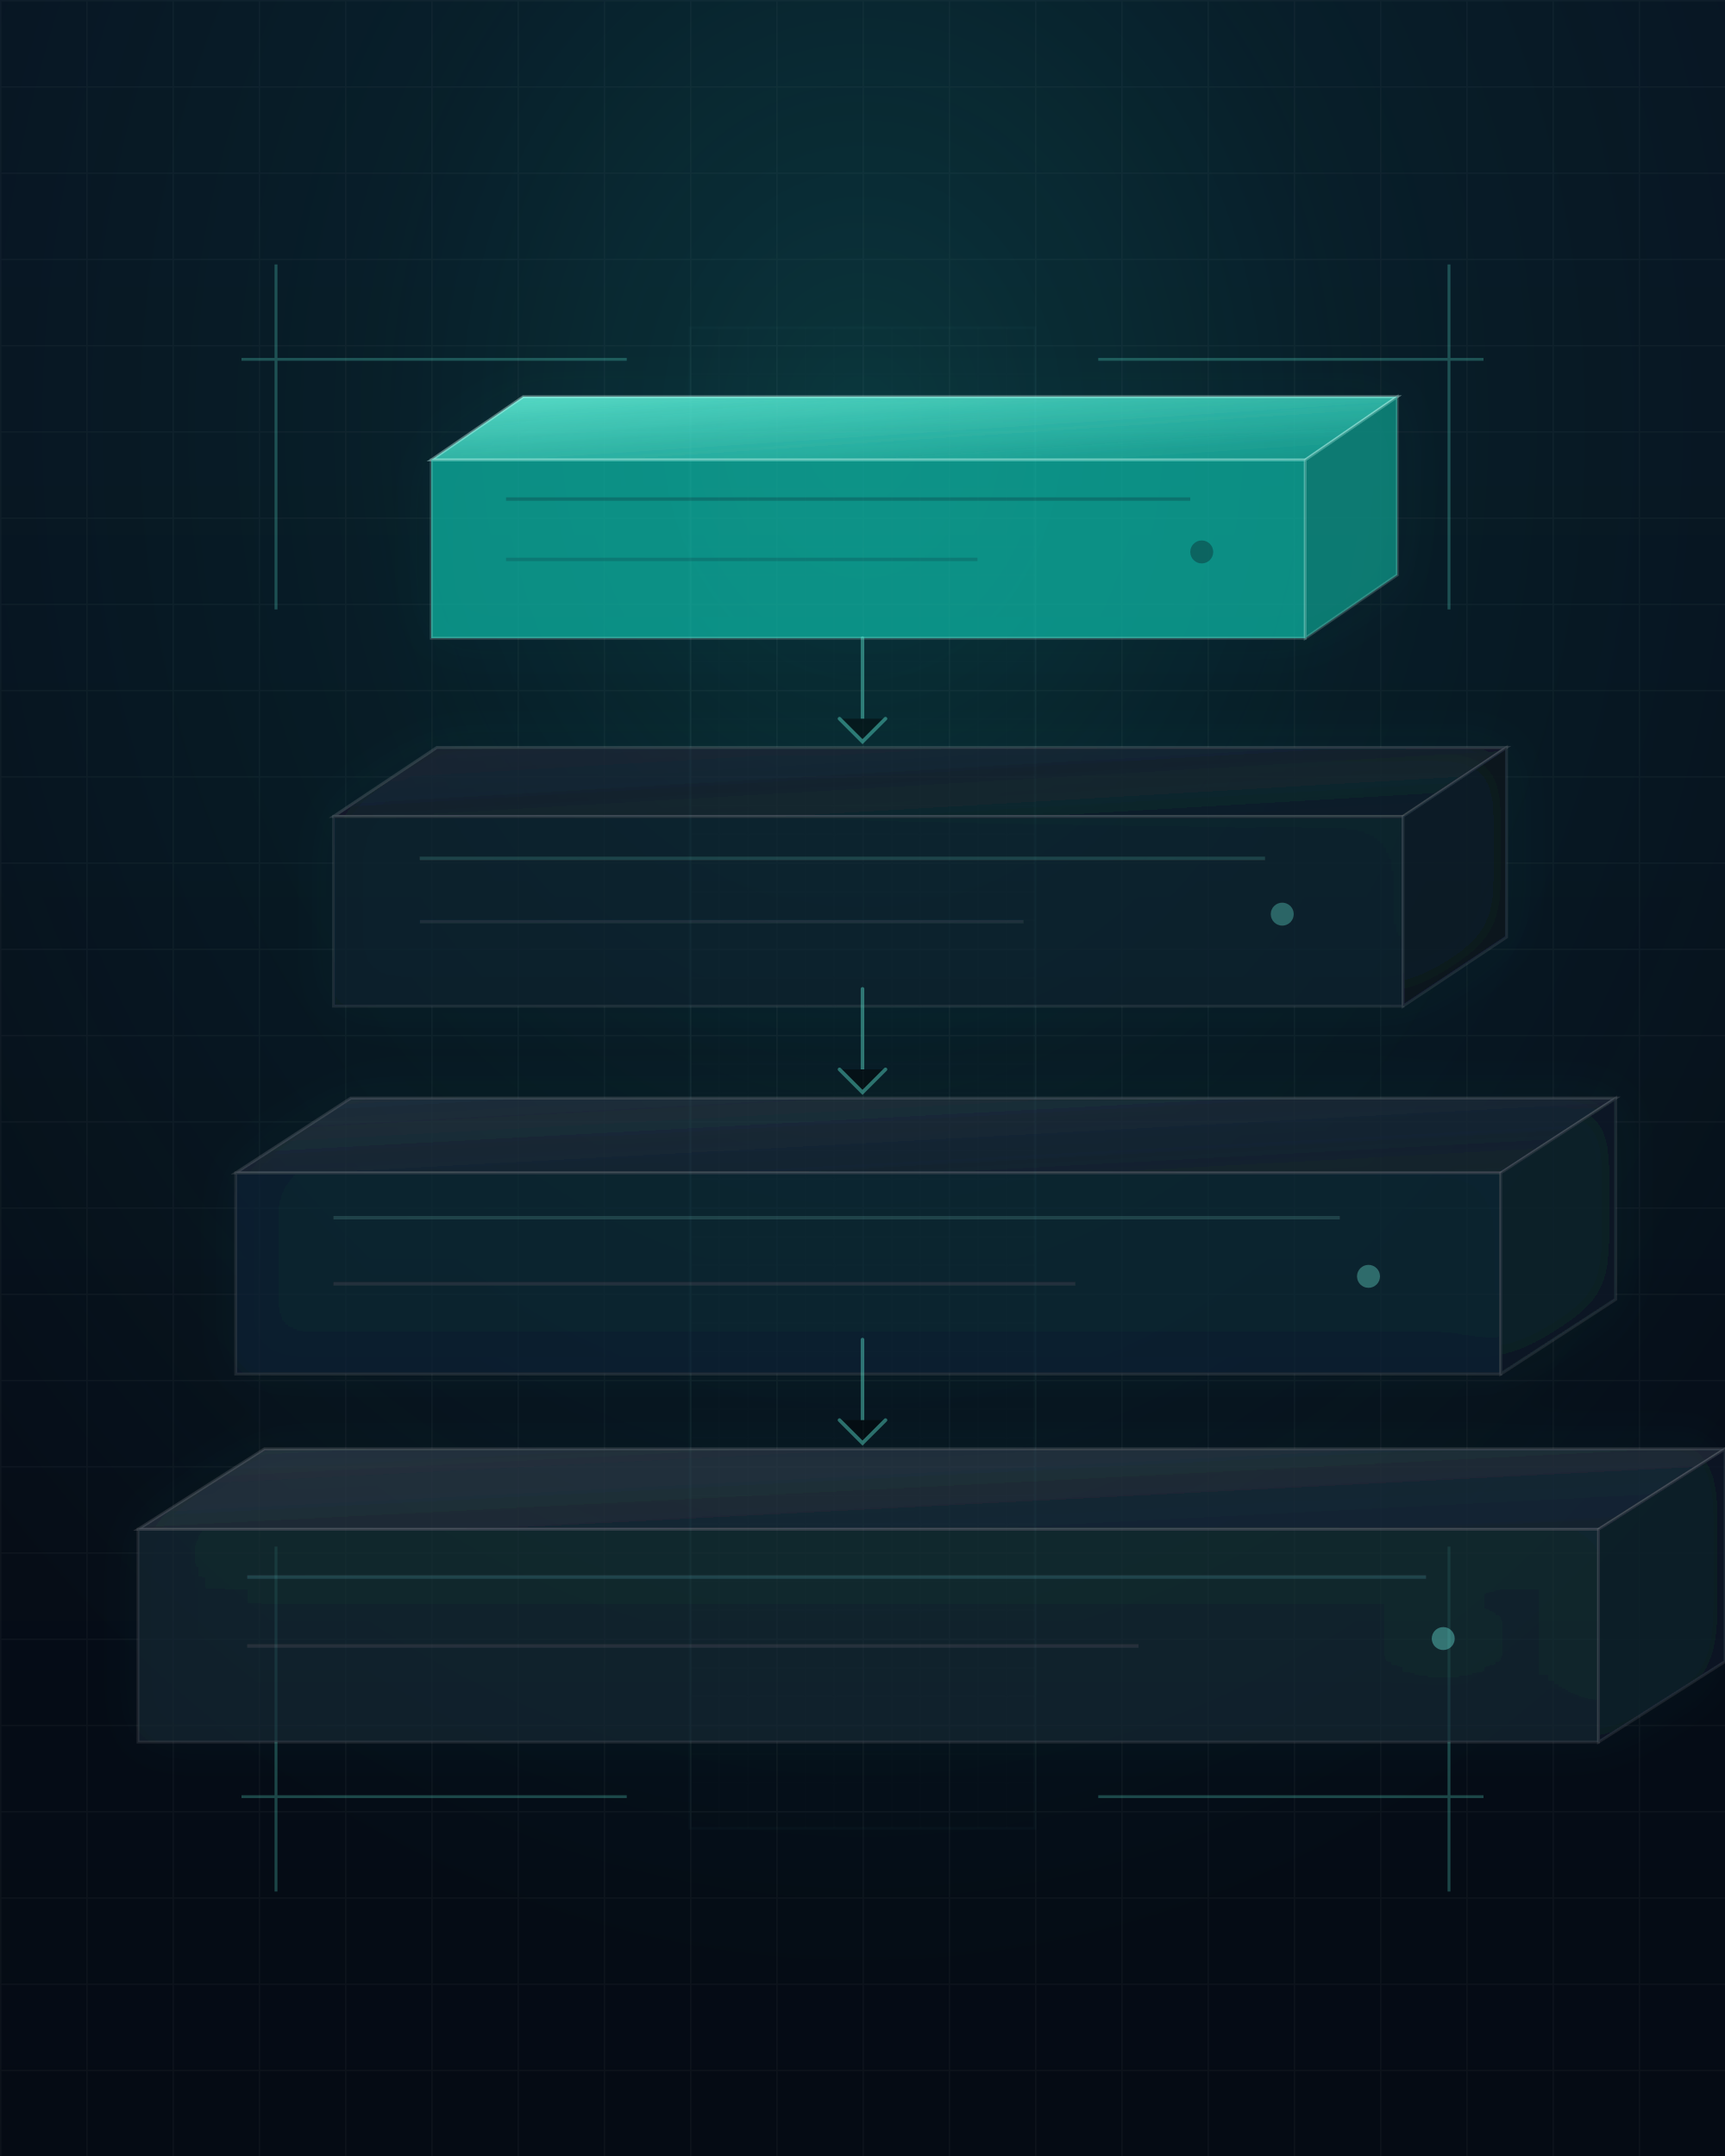
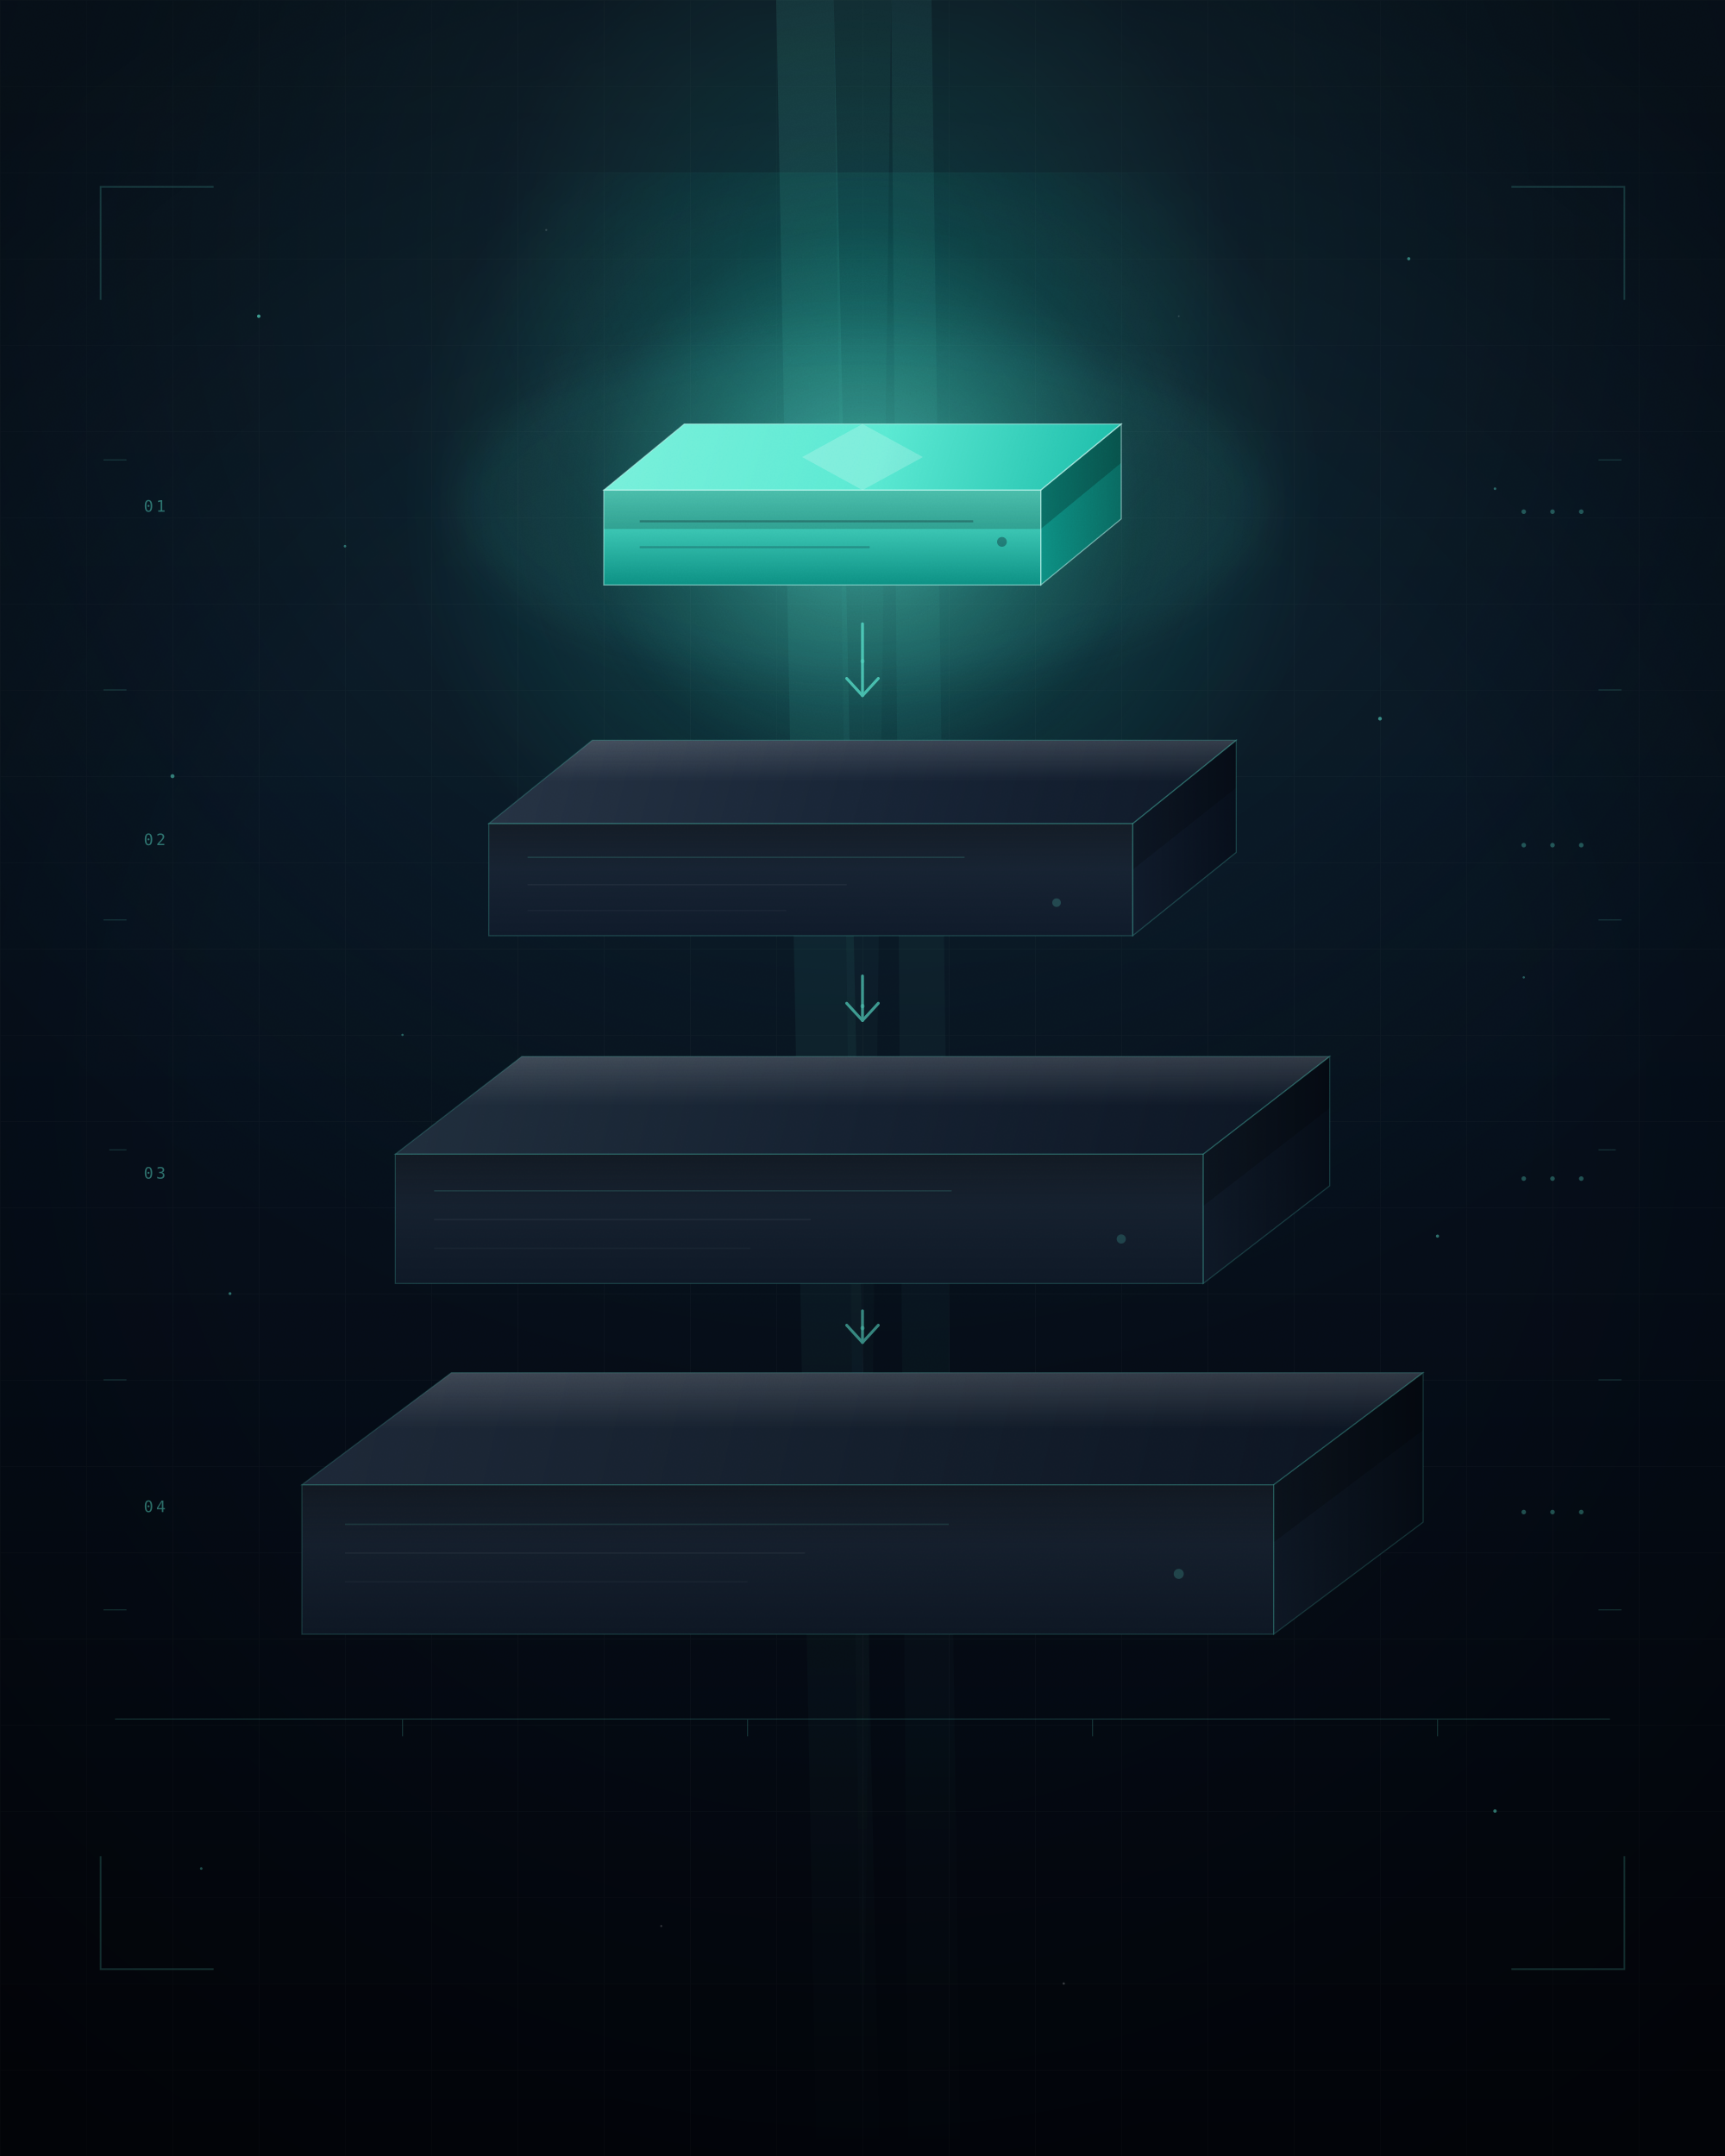
- <svg xmlns="http://www.w3.org/2000/svg" viewBox="0 0 600 750" role="img" aria-label="Abstract layered encryption stack poster">
+ <svg xmlns="http://www.w3.org/2000/svg" viewBox="0 0 1200 1500" width="1200" height="1500" role="img" aria-label="Abstract layered encryption stack poster">
  <defs>
-     <linearGradient id="enc-bg" x1="0" y1="0" x2="0" y2="1">
-       <stop offset="0" stop-color="#07111f" />
-       <stop offset="1" stop-color="#050b14" />
-     </linearGradient>
-     <radialGradient id="enc-glow" cx="50%" cy="20%" r="72%">
-       <stop offset="0" stop-color="#14b8a6" stop-opacity="0.22" />
-       <stop offset="0.42" stop-color="#14b8a6" stop-opacity="0.08" />
+     <linearGradient id="bg" x1="0" y1="0" x2="0" y2="1500" gradientUnits="userSpaceOnUse">
+       <stop offset="0" stop-color="#0a1525" />
+       <stop offset="0.42" stop-color="#07111f" />
+       <stop offset="1" stop-color="#03060d" />
+     </linearGradient>
+     <radialGradient id="aurora" cx="600" cy="180" r="800" gradientUnits="userSpaceOnUse">
+       <stop offset="0" stop-color="#14b8a6" stop-opacity="0.28" />
+       <stop offset="0.32" stop-color="#5eead4" stop-opacity="0.08" />
      <stop offset="1" stop-color="#14b8a6" stop-opacity="0" />
    </radialGradient>
-     <linearGradient id="enc-panel-a" x1="0" y1="0" x2="1" y2="1">
-       <stop offset="0" stop-color="#2f3845" stop-opacity="0.78" />
-       <stop offset="1" stop-color="#151f2d" stop-opacity="0.84" />
-     </linearGradient>
-     <linearGradient id="enc-panel-b" x1="0" y1="0" x2="1" y2="1">
-       <stop offset="0" stop-color="#263241" stop-opacity="0.72" />
-       <stop offset="1" stop-color="#101927" stop-opacity="0.86" />
-     </linearGradient>
-     <linearGradient id="enc-panel-c" x1="0" y1="0" x2="1" y2="1">
-       <stop offset="0" stop-color="#1a2533" stop-opacity="0.76" />
-       <stop offset="1" stop-color="#0d1724" stop-opacity="0.9" />
-     </linearGradient>
-     <linearGradient id="enc-panel-teal" x1="0" y1="0" x2="1" y2="1">
-       <stop offset="0" stop-color="#5eead4" stop-opacity="0.92" />
-       <stop offset="1" stop-color="#14b8a6" stop-opacity="0.74" />
-     </linearGradient>
-     <filter id="enc-shadow" x="-20%" y="-40%" width="140%" height="190%">
-       <feDropShadow dx="0" dy="18" stdDeviation="18" flood-color="#020713" flood-opacity="0.45" />
-       <feDropShadow dx="0" dy="0" stdDeviation="10" flood-color="#14b8a6" flood-opacity="0.06" />
+     <radialGradient id="vignette" cx="600" cy="750" r="900" gradientUnits="userSpaceOnUse">
+       <stop offset="0.5" stop-color="#000" stop-opacity="0" />
+       <stop offset="1" stop-color="#000" stop-opacity="0.4" />
+     </radialGradient>
+     <linearGradient id="beam" x1="0" y1="0" x2="0" y2="1">
+       <stop offset="0" stop-color="#5eead4" stop-opacity="0.18" />
+       <stop offset="1" stop-color="#5eead4" stop-opacity="0" />
+     </linearGradient>
+     <pattern id="grid" width="60" height="60" patternUnits="userSpaceOnUse">
+       <path d="M60 0H0V60" fill="none" stroke="#fafbfc" stroke-opacity="0.025" stroke-width="1" />
+     </pattern>
+     <pattern id="micro-grid" width="20" height="20" patternUnits="userSpaceOnUse">
+       <path d="M20 0H0V20" fill="none" stroke="#fafbfc" stroke-opacity="0.025" stroke-width="0.6" />
+     </pattern>
+     <linearGradient id="panel-1-top" x1="210" y1="955" x2="990" y2="1137" gradientUnits="userSpaceOnUse">
+       <stop offset="0" stop-color="#1f2a3a" />
+       <stop offset="0.5" stop-color="#15202e" />
+       <stop offset="1" stop-color="#0b1422" />
+     </linearGradient>
+     <linearGradient id="panel-1-front" x1="0" y1="0" x2="0" y2="1">
+       <stop offset="0" stop-color="#1a2533" />
+       <stop offset="1" stop-color="#0e1825" />
+     </linearGradient>
+     <linearGradient id="panel-1-side" x1="0" y1="0" x2="1" y2="0">
+       <stop offset="0" stop-color="#0e1825" />
+       <stop offset="1" stop-color="#050b14" />
+     </linearGradient>
+     <linearGradient id="panel-2-top" x1="275" y1="735" x2="925" y2="893" gradientUnits="userSpaceOnUse">
+       <stop offset="0" stop-color="#22303f" />
+       <stop offset="0.5" stop-color="#162232" />
+       <stop offset="1" stop-color="#0c1624" />
+     </linearGradient>
+     <linearGradient id="panel-2-front" x1="0" y1="0" x2="0" y2="1">
+       <stop offset="0" stop-color="#1b2735" />
+       <stop offset="1" stop-color="#0f1a28" />
+     </linearGradient>
+     <linearGradient id="panel-2-side" x1="0" y1="0" x2="1" y2="0">
+       <stop offset="0" stop-color="#0f1a28" />
+       <stop offset="1" stop-color="#060d18" />
+     </linearGradient>
+     <linearGradient id="panel-3-top" x1="340" y1="515" x2="860" y2="651" gradientUnits="userSpaceOnUse">
+       <stop offset="0" stop-color="#283546" />
+       <stop offset="0.5" stop-color="#192638" />
+       <stop offset="1" stop-color="#0e1928" />
+     </linearGradient>
+     <linearGradient id="panel-3-front" x1="0" y1="0" x2="0" y2="1">
+       <stop offset="0" stop-color="#1d2a39" />
+       <stop offset="1" stop-color="#101c2c" />
+     </linearGradient>
+     <linearGradient id="panel-3-side" x1="0" y1="0" x2="1" y2="0">
+       <stop offset="0" stop-color="#101c2c" />
+       <stop offset="1" stop-color="#070f1c" />
+     </linearGradient>
+     <linearGradient id="crown-top" x1="420" y1="295" x2="780" y2="407" gradientUnits="userSpaceOnUse">
+       <stop offset="0" stop-color="#7ef0dc" />
+       <stop offset="0.5" stop-color="#5eead4" />
+       <stop offset="1" stop-color="#14b8a6" />
+     </linearGradient>
+     <linearGradient id="crown-front" x1="0" y1="0" x2="0" y2="1">
+       <stop offset="0" stop-color="#5eead4" />
+       <stop offset="1" stop-color="#0d9488" />
+     </linearGradient>
+     <linearGradient id="crown-side" x1="0" y1="0" x2="1" y2="0">
+       <stop offset="0" stop-color="#0d9488" />
+       <stop offset="1" stop-color="#0a6e65" />
+     </linearGradient>
+     <radialGradient id="crown-glow" cx="600" cy="350" r="320" gradientUnits="userSpaceOnUse">
+       <stop offset="0" stop-color="#5eead4" stop-opacity="0.62" />
+       <stop offset="0.6" stop-color="#14b8a6" stop-opacity="0.12" />
+       <stop offset="1" stop-color="#14b8a6" stop-opacity="0" />
+     </radialGradient>
+     <linearGradient id="inner-shadow" x1="0" y1="0" x2="0" y2="1">
+       <stop offset="0" stop-color="#000" stop-opacity="0.5" />
+       <stop offset="1" stop-color="#000" stop-opacity="0" />
+     </linearGradient>
+     <linearGradient id="edge-highlight" x1="0" y1="0" x2="0" y2="1">
+       <stop offset="0" stop-color="#fafbfc" stop-opacity="0.16" />
+       <stop offset="0.5" stop-color="#fafbfc" stop-opacity="0" />
+     </linearGradient>
+     <filter id="soft-glow" x="-50%" y="-50%" width="200%" height="200%">
+       <feGaussianBlur stdDeviation="12" />
    </filter>
-     <pattern id="enc-grid" width="30" height="30" patternUnits="userSpaceOnUse">
-       <path d="M30 0H0V30" fill="none" stroke="#fafbfc" stroke-opacity="0.035" stroke-width="1" />
-     </pattern>
-     <pattern id="enc-micro-grid" width="10" height="10" patternUnits="userSpaceOnUse">
-       <path d="M10 0H0V10" fill="none" stroke="#fafbfc" stroke-opacity="0.035" stroke-width="0.8" />
-     </pattern>
+     <filter id="grain" x="0" y="0" width="100%" height="100%">
+       <feTurbulence type="fractalNoise" baseFrequency="0.9" numOctaves="2" stitchTiles="stitch" />
+       <feColorMatrix values="0 0 0 0 0  0 0 0 0 0  0 0 0 0 0  0 0 0 0.08 0" />
+     </filter>
  </defs>
-   <rect width="600" height="750" fill="url(#enc-bg)" />
-   <rect width="600" height="750" fill="url(#enc-grid)" />
-   <rect width="600" height="750" fill="url(#enc-glow)" />
-   <g opacity="0.26" stroke="#5eead4" stroke-width="1">
-     <path d="M84 125H218M382 125H516" />
-     <path d="M84 625H218M382 625H516" />
-     <path d="M96 92V212M504 538V658" />
-     <path d="M504 92V212M96 538V658" />
-   </g>
-   <g filter="url(#enc-shadow)">
-     <g transform="translate(48 504)">
-       <path d="M0 28 44 0h508l-44 28H0Z" fill="url(#enc-panel-a)" stroke="#fafbfc" stroke-opacity="0.12" />
-       <path d="M0 28h508v74H0Z" fill="#1a2533" fill-opacity="0.64" stroke="#fafbfc" stroke-opacity="0.08" />
-       <path d="M508 28 552 0v74l-44 28V28Z" fill="#101927" fill-opacity="0.82" stroke="#fafbfc" stroke-opacity="0.08" />
-       <rect x="38" y="44" width="410" height="1.2" fill="#5eead4" opacity="0.18" />
-       <rect x="38" y="68" width="310" height="1.2" fill="#fafbfc" opacity="0.08" />
-       <circle cx="454" cy="66" r="4" fill="#5eead4" opacity="0.42" />
-     </g>
-     <g transform="translate(82 382)">
-       <path d="M0 26 40 0h440l-40 26H0Z" fill="url(#enc-panel-b)" stroke="#fafbfc" stroke-opacity="0.12" />
-       <path d="M0 26h440v70H0Z" fill="#15202e" fill-opacity="0.68" stroke="#fafbfc" stroke-opacity="0.08" />
-       <path d="M440 26 480 0v70l-40 26V26Z" fill="#0f1927" fill-opacity="0.84" stroke="#fafbfc" stroke-opacity="0.08" />
-       <rect x="34" y="41" width="350" height="1.2" fill="#5eead4" opacity="0.18" />
-       <rect x="34" y="64" width="258" height="1.2" fill="#fafbfc" opacity="0.08" />
-       <circle cx="394" cy="62" r="4" fill="#5eead4" opacity="0.38" />
-     </g>
-     <g transform="translate(116 260)">
-       <path d="M0 24 36 0h372l-36 24H0Z" fill="url(#enc-panel-c)" stroke="#fafbfc" stroke-opacity="0.12" />
-       <path d="M0 24h372v66H0Z" fill="#101b29" fill-opacity="0.74" stroke="#fafbfc" stroke-opacity="0.08" />
-       <path d="M372 24 408 0v66l-36 24V24Z" fill="#0b1624" fill-opacity="0.86" stroke="#fafbfc" stroke-opacity="0.08" />
-       <rect x="30" y="38" width="294" height="1.2" fill="#5eead4" opacity="0.18" />
-       <rect x="30" y="60" width="210" height="1.2" fill="#fafbfc" opacity="0.08" />
-       <circle cx="330" cy="58" r="4" fill="#5eead4" opacity="0.35" />
-     </g>
-     <g transform="translate(150 138)">
-       <path d="M0 22 32 0h304l-32 22H0Z" fill="url(#enc-panel-teal)" stroke="#cffff8" stroke-opacity="0.38" />
-       <path d="M0 22h304v62H0Z" fill="#14b8a6" fill-opacity="0.72" stroke="#cffff8" stroke-opacity="0.18" />
-       <path d="M304 22 336 0v62l-32 22V22Z" fill="#0f8f82" fill-opacity="0.8" stroke="#cffff8" stroke-opacity="0.18" />
-       <rect x="26" y="35" width="238" height="1.2" fill="#07111f" opacity="0.24" />
-       <rect x="26" y="56" width="164" height="1.2" fill="#07111f" opacity="0.18" />
-       <circle cx="268" cy="54" r="4" fill="#07111f" opacity="0.35" />
-     </g>
-   </g>
-   <g stroke="#5eead4" stroke-width="1.25" stroke-linecap="round" opacity="0.42">
-     <path d="M300 222V252" />
-     <path d="M300 344V374" />
-     <path d="M300 466V496" />
-     <path d="M292 250l8 8 8-8" />
-     <path d="M292 372l8 8 8-8" />
-     <path d="M292 494l8 8 8-8" />
+   <rect width="1200" height="1500" fill="url(#bg)" />
+   <rect width="1200" height="1500" fill="url(#grid)" />
+   <rect width="1200" height="1500" fill="url(#aurora)" />
+   <rect width="1200" height="1500" fill="url(#vignette)" />
+   <g opacity="0.6">
+     <path d="M540 0L568 1500H612L580 0Z" fill="url(#beam)" />
+     <path d="M620 0L632 1500H668L648 0Z" fill="url(#beam)" opacity="0.7" />
+     <path d="M580 0L600 1500L620 0Z" fill="url(#beam)" opacity="0.5" />
+   </g>
+   <g fill="#5eead4">
+     <circle cx="180" cy="220" r="1.2" opacity="0.65" />
+     <circle cx="240" cy="380" r="0.9" opacity="0.42" />
+     <circle cx="120" cy="540" r="1.4" opacity="0.5" />
+     <circle cx="280" cy="720" r="0.8" opacity="0.38" />
+     <circle cx="160" cy="900" r="1" opacity="0.45" />
+     <circle cx="220" cy="1120" r="1.2" opacity="0.55" />
+     <circle cx="140" cy="1300" r="0.9" opacity="0.32" />
+     <circle cx="980" cy="180" r="1.1" opacity="0.5" />
+     <circle cx="1040" cy="340" r="0.9" opacity="0.4" />
+     <circle cx="960" cy="500" r="1.3" opacity="0.55" />
+     <circle cx="1060" cy="680" r="0.8" opacity="0.36" />
+     <circle cx="1000" cy="860" r="1.1" opacity="0.46" />
+     <circle cx="950" cy="1080" r="0.9" opacity="0.34" />
+     <circle cx="1040" cy="1260" r="1.2" opacity="0.48" />
+   </g>
+   <g fill="#fafbfc">
+     <circle cx="380" cy="160" r="0.7" opacity="0.18" />
+     <circle cx="820" cy="220" r="0.6" opacity="0.16" />
+     <circle cx="460" cy="1340" r="0.7" opacity="0.2" />
+     <circle cx="740" cy="1380" r="0.8" opacity="0.22" />
+   </g>
+   <g fill="none" stroke="#5eead4" stroke-width="1.2" stroke-linecap="square" opacity="0.18">
+     <path d="M70 130H148M70 130V208" />
+     <path d="M1130 130H1052M1130 130V208" />
+     <path d="M70 1370H148M70 1370V1292" />
+     <path d="M1130 1370H1052M1130 1370V1292" />
+   </g>
+   <g stroke="#5eead4" stroke-width="0.8" opacity="0.16">
+     <path d="M88 320H72M88 480H72M88 640H72M88 800H76M88 960H72M88 1120H72" />
+     <path d="M1112 320H1128M1112 480H1128M1112 640H1128M1112 800H1124M1112 960H1128M1112 1120H1128" />
+   </g>
+   <rect x="280" y="120" width="640" height="460" fill="url(#crown-glow)" />
+   <g>
+     <path d="M210 1033 314 955H990L886 1033Z" fill="url(#panel-1-top)" />
+     <path d="M210 1033H886V1137H210Z" fill="url(#panel-1-front)" />
+     <path d="M886 1033 990 955V1059L886 1137Z" fill="url(#panel-1-side)" />
+     <path d="M210 1033H886V1075H210Z" fill="url(#inner-shadow)" opacity="0.6" />
+     <path d="M886 1033 990 955V995L886 1073Z" fill="#000" opacity="0.22" />
+     <path d="M210 1033 314 955H990L886 1033H210Z" fill="url(#edge-highlight)" />
+     <g fill="none" stroke="#5eead4" stroke-opacity="0.18" stroke-width="0.8">
+       <path d="M210 1033 314 955H990L886 1033Z" />
+       <path d="M210 1033H886V1137H210Z" />
+       <path d="M886 1033 990 955V1059L886 1137Z" />
+     </g>
+     <g opacity="0.4">
+       <rect x="240" y="1060" width="420" height="1" fill="#5eead4" opacity="0.32" />
+       <rect x="240" y="1080" width="320" height="1" fill="#fafbfc" opacity="0.12" />
+       <rect x="240" y="1100" width="280" height="1" fill="#fafbfc" opacity="0.08" />
+       <circle cx="820" cy="1095" r="3.5" fill="#5eead4" opacity="0.5" />
+     </g>
+   </g>
+   <g>
+     <path d="M275 803 363 735H925L837 803Z" fill="url(#panel-2-top)" />
+     <path d="M275 803H837V893H275Z" fill="url(#panel-2-front)" />
+     <path d="M837 803 925 735V825L837 893Z" fill="url(#panel-2-side)" />
+     <path d="M275 803H837V839H275Z" fill="url(#inner-shadow)" opacity="0.6" />
+     <path d="M837 803 925 735V771L837 839Z" fill="#000" opacity="0.2" />
+     <path d="M275 803 363 735H925L837 803H275Z" fill="url(#edge-highlight)" />
+     <g fill="none" stroke="#5eead4" stroke-opacity="0.2" stroke-width="0.8">
+       <path d="M275 803 363 735H925L837 803Z" />
+       <path d="M275 803H837V893H275Z" />
+       <path d="M837 803 925 735V825L837 893Z" />
+     </g>
+     <g opacity="0.42">
+       <rect x="302" y="828" width="360" height="1" fill="#5eead4" opacity="0.32" />
+       <rect x="302" y="848" width="262" height="1" fill="#fafbfc" opacity="0.12" />
+       <rect x="302" y="868" width="220" height="1" fill="#fafbfc" opacity="0.08" />
+       <circle cx="780" cy="862" r="3.2" fill="#5eead4" opacity="0.46" />
+     </g>
+   </g>
+   <g>
+     <path d="M340 573 412 515H860L788 573Z" fill="url(#panel-3-top)" />
+     <path d="M340 573H788V651H340Z" fill="url(#panel-3-front)" />
+     <path d="M788 573 860 515V593L788 651Z" fill="url(#panel-3-side)" />
+     <path d="M340 573H788V605H340Z" fill="url(#inner-shadow)" opacity="0.6" />
+     <path d="M788 573 860 515V548L788 605Z" fill="#000" opacity="0.18" />
+     <path d="M340 573 412 515H860L788 573H340Z" fill="url(#edge-highlight)" />
+     <g fill="none" stroke="#5eead4" stroke-opacity="0.22" stroke-width="0.8">
+       <path d="M340 573 412 515H860L788 573Z" />
+       <path d="M340 573H788V651H340Z" />
+       <path d="M788 573 860 515V593L788 651Z" />
+     </g>
+     <g opacity="0.42">
+       <rect x="367" y="596" width="304" height="1" fill="#5eead4" opacity="0.34" />
+       <rect x="367" y="615" width="222" height="1" fill="#fafbfc" opacity="0.12" />
+       <rect x="367" y="633" width="180" height="1" fill="#fafbfc" opacity="0.08" />
+       <circle cx="735" cy="628" r="3" fill="#5eead4" opacity="0.5" />
+     </g>
+   </g>
+   <g>
+     <ellipse cx="600" cy="350" rx="280" ry="120" fill="#5eead4" opacity="0.06" filter="url(#soft-glow)" />
+     <path d="M420 341 476 295H780L724 341Z" fill="url(#crown-top)" />
+     <path d="M420 341H724V407H420Z" fill="url(#crown-front)" />
+     <path d="M724 341 780 295V361L724 407Z" fill="url(#crown-side)" />
+     <path d="M420 341H724V368H420Z" fill="#000" opacity="0.18" />
+     <path d="M724 341 780 295V322L724 368Z" fill="#000" opacity="0.22" />
+     <path d="M558 318 600 295 642 318 600 341Z" fill="#fafbfc" opacity="0.22" />
+     <g fill="none" stroke="#cffff8" stroke-opacity="0.5" stroke-width="0.8">
+       <path d="M420 341 476 295H780L724 341Z" />
+       <path d="M420 341H724V407H420Z" />
+       <path d="M724 341 780 295V361L724 407Z" />
+     </g>
+     <g>
+       <rect x="445" y="362" width="232" height="1.4" fill="#07111f" opacity="0.3" />
+       <rect x="445" y="380" width="160" height="1.4" fill="#07111f" opacity="0.22" />
+       <circle cx="697" cy="377" r="3.4" fill="#07111f" opacity="0.34" />
+     </g>
+   </g>
+   <g fill="none" stroke="#5eead4" stroke-width="2" stroke-linecap="round" stroke-linejoin="round">
+     <g opacity="0.7">
+       <path d="M600 434V484" />
+       <path d="M589 472 600 484 611 472" />
+     </g>
+     <g opacity="0.62">
+       <path d="M600 679V710" />
+       <path d="M589 698 600 710 611 698" />
+     </g>
+     <g opacity="0.54">
+       <path d="M600 912V934" />
+       <path d="M589 922 600 934 611 922" />
+     </g>
+   </g>
+   <g fill="#5eead4" opacity="0.32">
+     <circle cx="600" cy="460" r="1.5" />
+     <circle cx="600" cy="700" r="1.5" />
+     <circle cx="600" cy="924" r="1.5" />
+   </g>
+   <g fill="#5eead4" opacity="0.45" font-family="ui-monospace, Menlo, monospace" font-size="11" letter-spacing="2">
+     <text x="100" y="356">01</text>
+     <text x="100" y="588">02</text>
+     <text x="100" y="820">03</text>
+     <text x="100" y="1052">04</text>
+   </g>
+   <g opacity="0.32">
+     <g fill="#5eead4">
+       <circle cx="1060" cy="356" r="1.6" />
+       <circle cx="1080" cy="356" r="1.6" />
+       <circle cx="1100" cy="356" r="1.6" />
+       <circle cx="1060" cy="588" r="1.6" />
+       <circle cx="1080" cy="588" r="1.6" />
+       <circle cx="1100" cy="588" r="1.6" />
+       <circle cx="1060" cy="820" r="1.6" />
+       <circle cx="1080" cy="820" r="1.6" />
+       <circle cx="1100" cy="820" r="1.6" />
+       <circle cx="1060" cy="1052" r="1.6" />
+       <circle cx="1080" cy="1052" r="1.6" />
+       <circle cx="1100" cy="1052" r="1.6" />
+     </g>
  </g>
  <g opacity="0.18">
-     <rect x="240" y="114" width="120" height="522" fill="url(#enc-micro-grid)" />
-     <path d="M240 114h120v522H240Z" fill="none" stroke="#5eead4" stroke-opacity="0.12" />
-   </g>
+     <path d="M80 1196H1120" stroke="#5eead4" stroke-width="0.8" />
+     <path d="M280 1196V1208M520 1196V1208M760 1196V1208M1000 1196V1208" stroke="#5eead4" stroke-width="0.8" />
+   </g>
+   <rect width="1200" height="1500" fill="white" filter="url(#grain)" opacity="0.6" style="mix-blend-mode:overlay" />
</svg>
